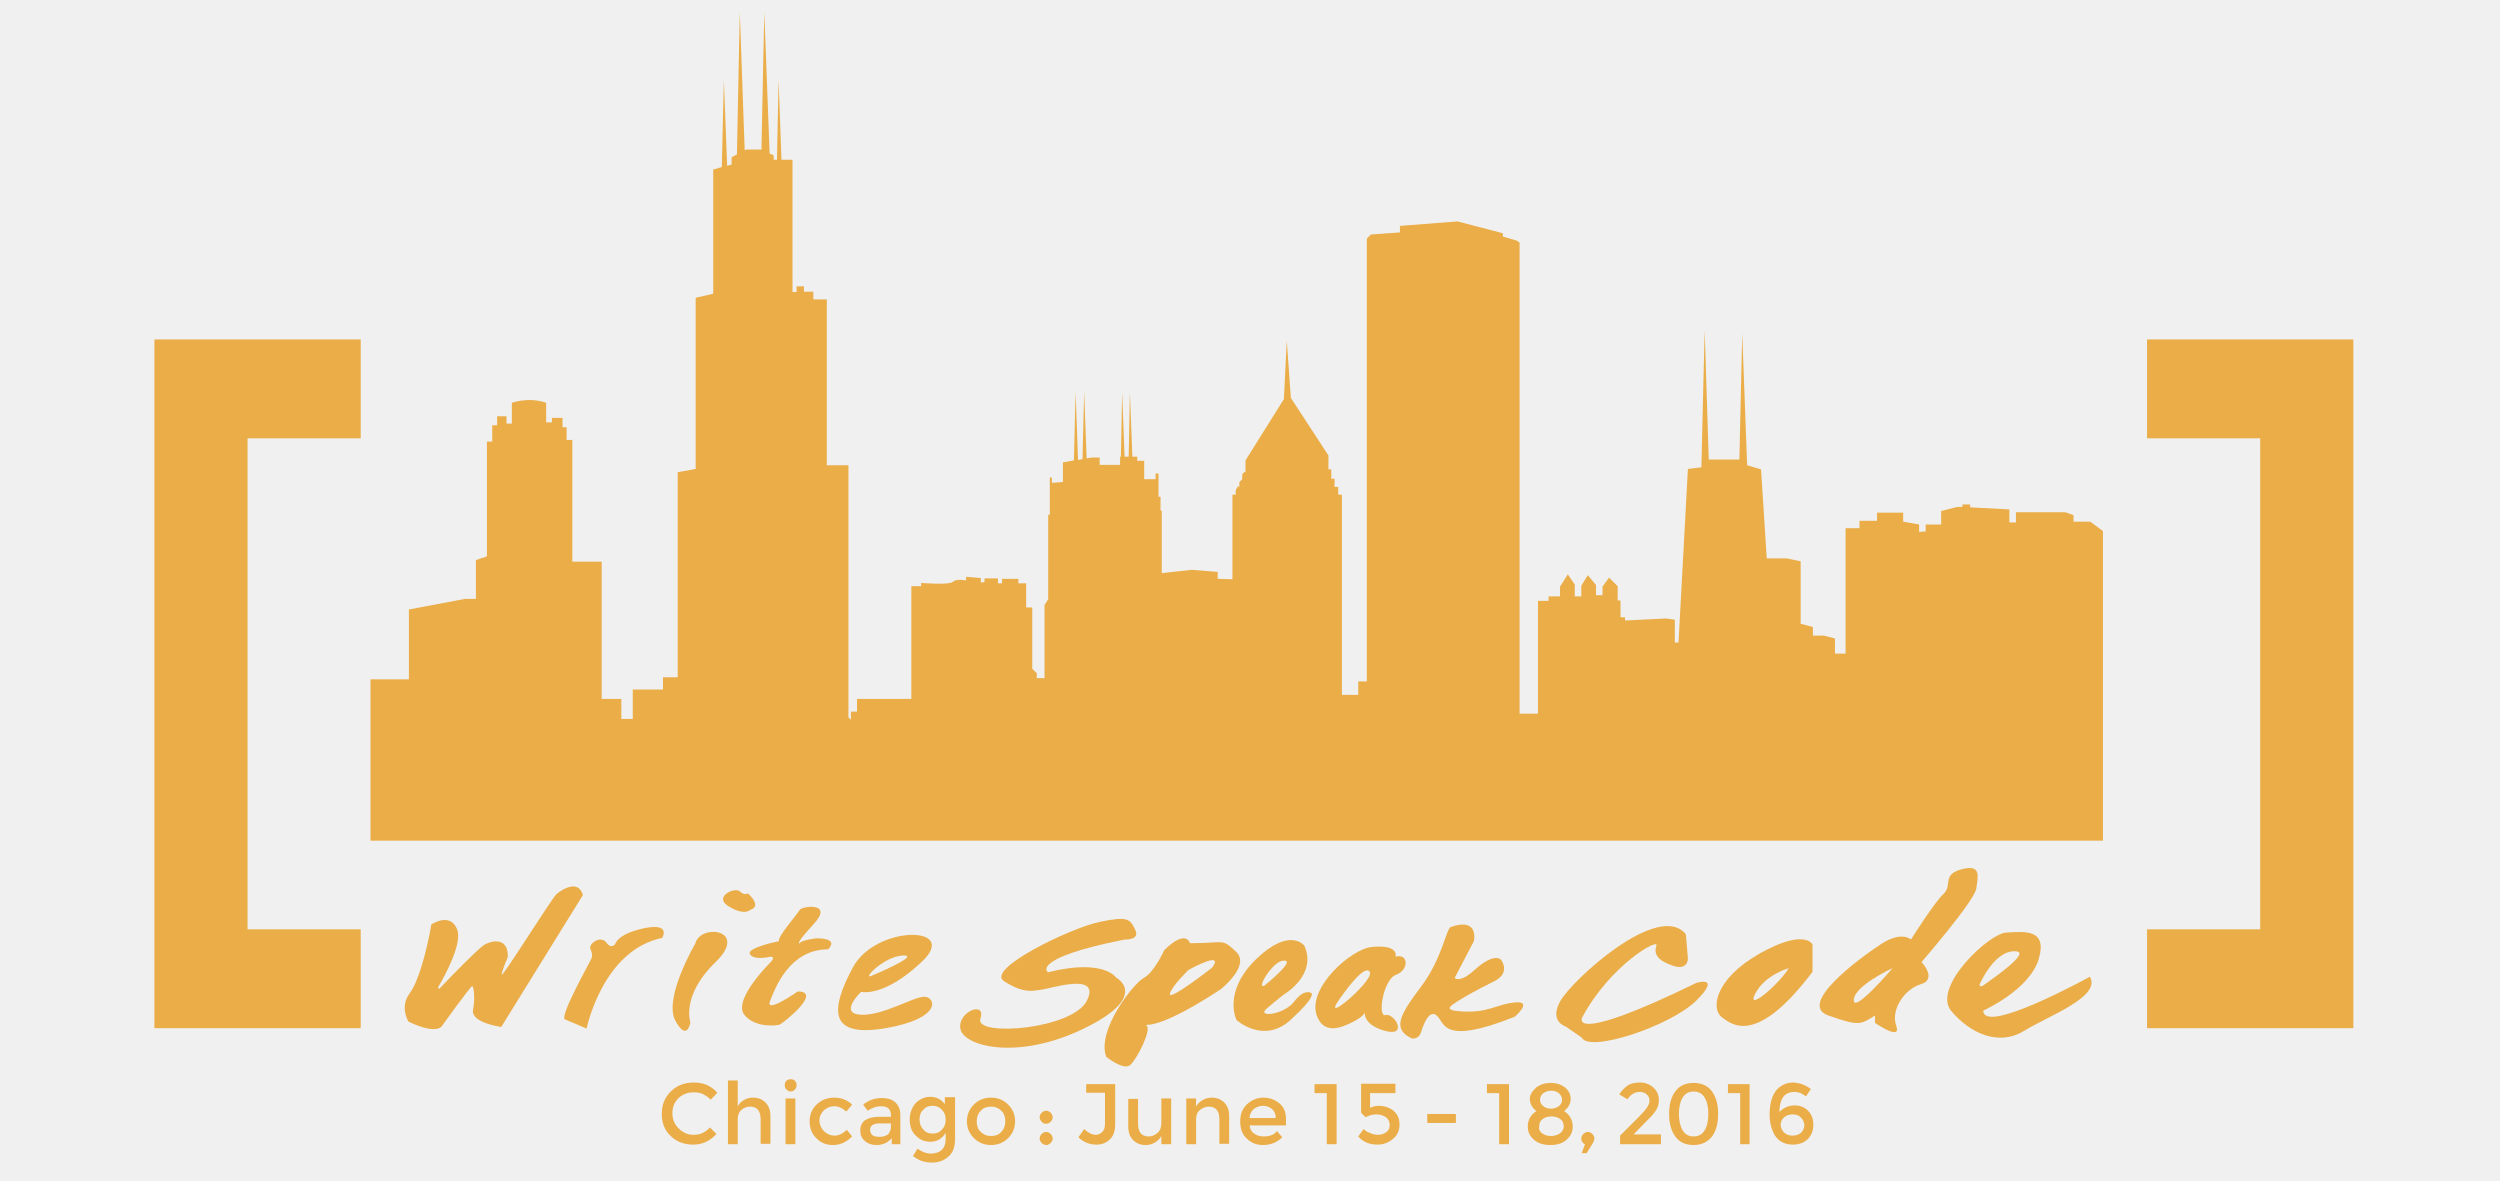
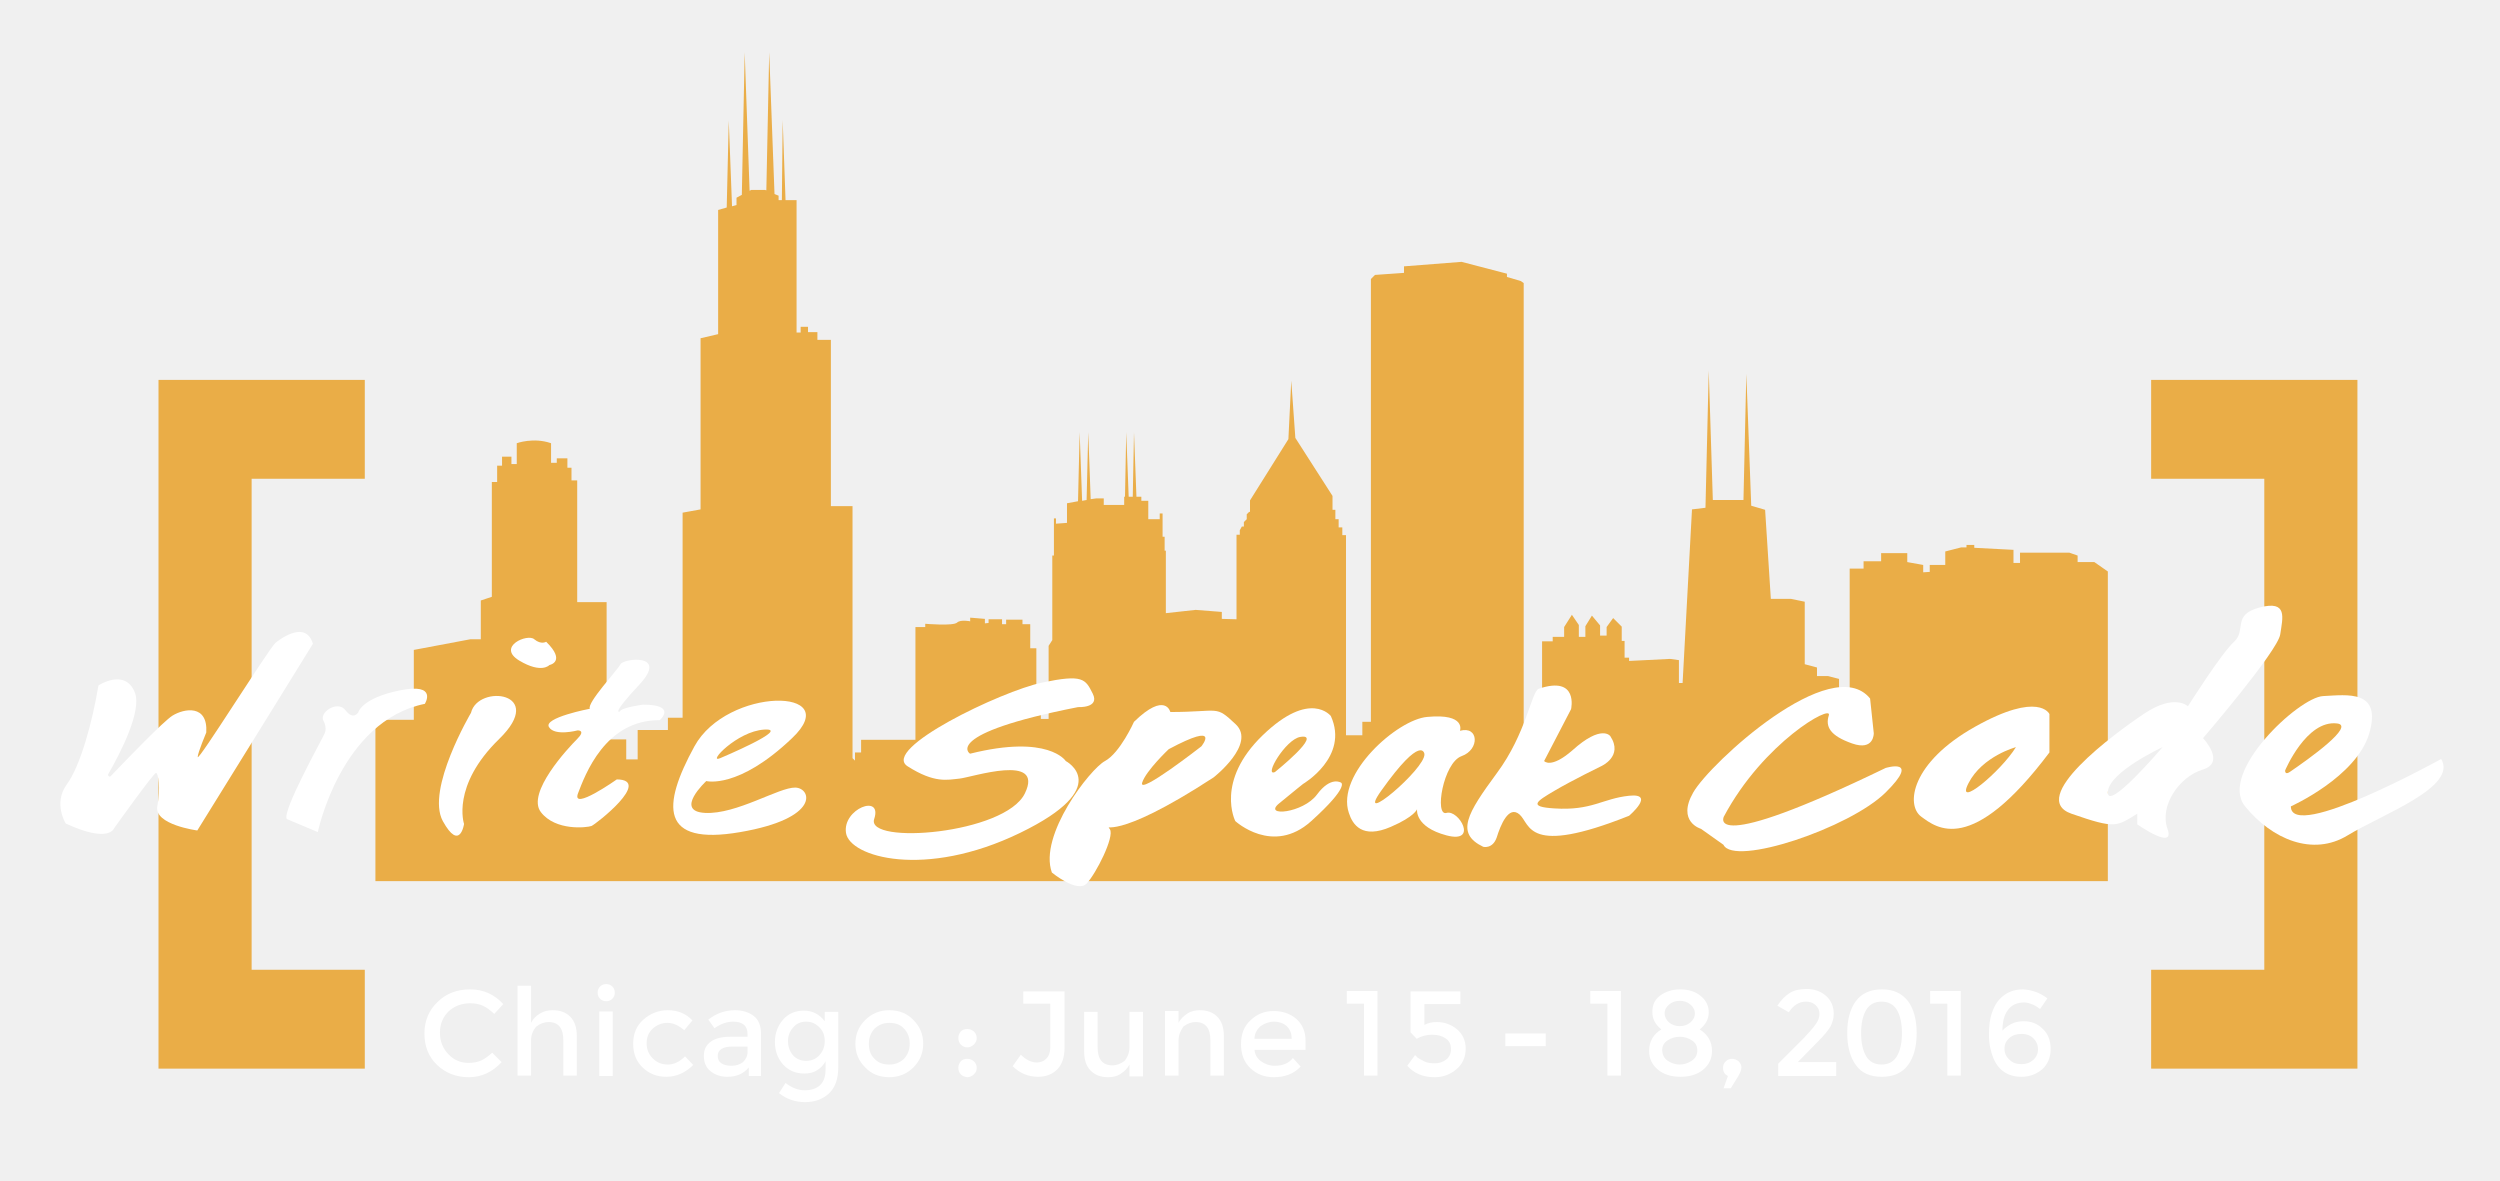
<svg xmlns="http://www.w3.org/2000/svg" version="1.1" id="Layer_1" x="0px" y="0px" viewBox="0 0 612 289" enable-background="new 0 0 612 289" xml:space="preserve">
  <g>
-     <path fill="#EAAD47" d="M511.7,127.7h-4.1v-1.6l-2-0.7h-12.1v2.5h-1.6v-3.2l-9.6-0.5v-0.7h-1.9v0.6h-1.3l-3.9,1v3.3h-3.8v1.7   l-1.6,0.1v-1.8l-3.9-0.7v-2.2h-6.4v2h-4.3v1.8h-3.4V160h-2.6v-3.7l-2.7-0.7h-2.7v-2.1l-3-0.8v-15.3l-3.4-0.7h-4.9l-1.4-21.8l-3.4-1   l-1.2-32.3l-0.7,30.9h-7.5l-1-31.7l-0.8,33.6l-3.3,0.4l-2.3,42.5H410v-5.6l-2.2-0.3l-10,0.5v-0.8h-1.1v-4.1h-0.7v-3.5l-2.1-2.1   l-1.6,2.2v2.1h-1.6v-2.5l-2-2.4l-1.6,2.6v2.6h-1.6v-2.9l-1.7-2.5l-1.9,3v2.4h-2.8v1.1h-2.6v13.5l0,14.1l-4.5,0V59.4l-0.7-0.5   l-3.4-1v-0.8l-11.1-2.9l-14.1,1.1v1.6l-7.1,0.5l-1,1v108.4h-2.1v3.3h-4v-49h-0.9v-1.9h-0.9v-2h-0.8v-2.3h-0.7v-3.4L316,97.4l-1-14   l-0.7,14.3l-9.4,15v2.8h-0.2l-0.6,0.6v1.2l-0.2,0.2l-0.5,0.5v1.1H303l-0.5,0.9v1.1h-0.8v20.7l-3.6-0.1v-1.7l-6.4-0.5l-7.3,0.8   v-15.3h-0.3v-3.4h-0.5v-5.7h-0.7v1.4h-2.8v-4.5h-1.7v-1h-1.2l-0.6-15.8l-0.3,15.8h-1l-0.6-15.8l-0.3,15.8h-0.2v2h-5V112h-1.8   l-1.4,0.2l-0.6-16.4l-0.4,16.6l-1.1,0.2l-0.6-16.8l-0.4,16.9l-2.7,0.5v4.8l-2.7,0.2v-1.3H257v9.1h-0.4v20.7l-0.9,1.4v17.9h-1.9   v-1.2l-1.1-1.1v-15h-1.5v-5.9h-1.9v-1.1h-4v1.1h-1v-1.2H241v0.9l-0.9,0.1v-1.1l-3.6-0.3v0.9c0,0-2.3-0.5-3.2,0.3   c-0.9,0.9-7.8,0.3-7.8,0.3v0.8h-2.4v27.6h-13.3v3.1h-1.5v2l-0.6-0.6v-9.8v-51.9h-5.3V73.3h-3.3v-1.9h-2.3v-1.3h-1.8v1.4h-1V39.1   h-2.7l-0.7-19.6l-0.4,19.6h-0.8V38l-1-0.4l-1.3-34.7l-0.7,33.8l-0.3-0.1h-3.4l-0.4,0.2l-1.2-33.9l-0.7,34.9l-1.3,0.7v1.8l-1.1,0.3   l-0.8-21l-0.5,21.3l-2.1,0.6v30.4l-4.3,1v41.9l-4.4,0.8v50.2h-3.6v3h-7.4v7.2h-2.8v-4.9h-4.8v-33.6h-7.2v-29.8h-1.4v-3.1h-1v-2.3   h-2.6v1.1h-1.4v-4.8c-4.3-1.5-8.4,0-8.4,0v5.1h-1.3v-1.8h-2.3v2.2h-1.2v4h-1.3v28.1l-2.7,0.9v9.5h-2.6l-13.8,2.6v17.1h-9.4v39.5   h226.4h197.7v-37.3v-38.5L511.7,127.7z" />
-   </g>
-   <g>
-     <path fill="#EAAD47" d="M525.6,227.5h27.7V107.3h-27.7V83.1h50.5v168.6h-50.5V227.5z" />
-   </g>
-   <g>
-     <path fill="#EAAD47" d="M88.3,107.3H60.6v120.2h27.7v24.2H37.8V83.1h50.5V107.3z" />
-   </g>
-   <g>
-     <path fill="#EAAD47" d="M421.5,249c-2.7-2-1.8-9.3,9.3-15.6c11.1-6.2,12.9-2.2,12.9-2.2v6.7C430.1,255.9,424.1,251,421.5,249z    M437.9,237c0,0-5.8,1.6-8.2,6.2C427.3,247.9,435.3,241.2,437.9,237z" />
-     <path fill="#EAAD47" d="M413.2,234.6c0,0,0.1,3.1-3.7,1.8c-3.8-1.3-4.7-2.9-4-4.9c0.7-2-11.3,4.7-18.2,17.6c0,0-3.6,6.9,28-8.5   c0,0,6.2-1.9,0,4.3c-6.2,6.2-26.2,12.9-28.1,9.1l-3.9-2.7c0,0-4.2-1.2-1.3-6.3c2.9-5.1,24-24.5,30.7-16.3L413.2,234.6z" />
-     <path fill="#EAAD47" d="M470.3,240.9c-4.1,1.2-7.5,6.3-6.1,10.2c1.4,3.9-5.2-0.7-5.2-0.7v-1.8c-3.6,2.2-3.7,2.7-11.4,0   s7.3-13.8,12.6-17.3c5.3-3.6,7.6-1.3,7.6-1.3s5.8-9.2,8-11.2c2.2-2-0.5-4.7,4.4-6c4.9-1.3,4,1.7,3.6,4.7s-13.4,18-13.4,18   S474.3,239.7,470.3,240.9z M463.3,237c0,0-9.4,4.3-9.5,7.8S463.3,237,463.3,237z" />
-     <path fill="#EAAD47" d="M511.6,239.1c2.9,4.9-10.2,9.6-16.2,13.3s-13.1,0.7-17.8-5c-4.6-5.8,9.3-18.9,13.5-19.1   c4.2-0.2,10.2-1.1,8,6.4c-2.2,7.6-13.6,12.7-13.6,12.7C485.6,253.5,511.6,239.1,511.6,239.1z M484.6,241c0,0,0,0.8,0.8,0.3   c3.3-2.3,11.5-8.1,8.2-8.4C488.3,232.3,484.6,241,484.6,241z" />
-   </g>
-   <g>
-     <path fill="#EAAD47" d="M275.3,230c0,0,3.9,0.2,2.6-2.4c-1.3-2.6-1.7-3.4-8.8-1.9c-7.1,1.5-28,11.6-23.3,14.5c4.7,3,6.8,2.4,9,2.1   c2.1-0.2,14.8-4.5,11.3,2.6c-3.4,7.1-27.6,9-26.1,4.5c1.5-4.5-5.6-1.8-4.9,2.4c0.6,4.2,13.7,8,30.2,0c16.5-8,7.9-12.5,7.9-12.5   s-3-4.7-16.6-1.3C256.6,238.2,251.6,234.7,275.3,230z" />
-     <path fill="#EAAD47" d="M296.7,236.9c0,0-11,8.6-10.3,6.3c0.6-2,4.6-5.8,4.6-5.8C300.4,232.4,296.7,236.9,296.7,236.9z    M291.3,230.9c0,0-0.9-3.6-6.3,1.7c0,0-2.4,5.4-5,6.8c-2.6,1.4-11.6,12.9-9.2,19.3c0,0,4.4,3.6,6,1.9c1.7-1.7,4.9-8.1,4-9.4   c-0.9-1.3,0.3,2.6,18-9c0,0,7.4-5.8,3.8-9.2S300,230.9,291.3,230.9z" />
-     <path fill="#EAAD47" d="M341.8,238.6c-3.2,1.1-4.7,10.5-2.6,9.9s5.6,5.3,0,3.9c-5.6-1.5-5.1-4.5-5.1-4.5s-0.4,1.3-4.5,3   c-5,2.2-6.6-0.5-7.3-2.4c-2.2-6.7,8.4-16.2,13.6-16.7c6.8-0.6,5.7,2.4,5.7,2.4C344.8,233.3,345,237.4,341.8,238.6z M335.4,238.2   c0,0-0.4-3.7-7.5,6.4C323.2,251.2,335.6,240.7,335.4,238.2z" />
-     <path fill="#EAAD47" d="M356.1,239.4l4.7-9c0,0,1.4-5.9-5.6-3.5c-1.2,0.4-2.1,7.7-7.3,14.6s-7.2,10.4-2.3,12.7c0,0,1.7,0.4,2.3-1.6   s2.1-5.7,3.9-3.9c1.9,1.7,1.2,7.3,19,0.2c0,0,4.7-4,0-3.5c-4.7,0.5-6.4,2.6-13,2.2c-4.6-0.3-3.1-1.2,0-3.1c3.1-1.9,8-4.3,8-4.3   s4-1.7,1.7-5.2c0,0-1.5-2.1-6.6,2.5C357.3,240.8,356.1,239.4,356.1,239.4z" />
-     <path fill="#EAAD47" d="M310.2,246.8c-2.9,2.4,4.1,1.7,6.6-1.6c2.5-3.3,4.2-2.1,4.2-2.1s1.5,0.6-5.1,6.6c-6.6,6-13.2,0-13.2,0   s-3.5-6.8,4.8-14.9c8.3-8,11.8-3.3,11.8-3.3c3.2,7.1-4.8,11.8-4.8,11.8S313,244.4,310.2,246.8z M309.5,241.3c0,0,8.5-6.8,4.4-6.1   C311.3,235.7,307.5,242.2,309.5,241.3" />
-   </g>
-   <g>
-     <path fill="#EAAD47" d="M105.6,226.3c0,0,4.6-3.1,6.3,1.2c1.3,3.2-2.5,10.5-4.6,14.1c-0.2,0.3,0.2,0.6,0.4,0.3   c3-3.2,9.2-9.5,10.7-10.5c2-1.3,6.1-2,5.9,2.9c0,0-1.5,3.5-1.5,4.3c0,1,11.9-18.1,13.4-19.7c0,0,5.1-4.4,6.5,0.2   c0,0-13.4,21.6-20,32.3c0,0-7.5-1-6.9-4.2c0.6-3.2,0.1-5.8-0.2-5.8c-0.4,0-7.3,9.6-7.3,9.6s-0.9,2.6-8.3-0.9c0,0-2.2-3.5,0.2-6.8   C102.5,240.3,104.5,232.6,105.6,226.3z" />
-     <path fill="#EAAD47" d="M138.2,249.5l5.4,2.3c0,0,3.9-19.2,18.5-22.2c0,0,2.3-3.7-4.3-2.4c-6.7,1.4-7.2,3.9-7.2,3.9   s-0.9,1.4-2.2-0.4c-1.3-1.8-4.6,0.3-3.8,1.8c0,0,0.6,1.1,0.2,2.1S137.3,248.1,138.2,249.5z" />
-     <path fill="#EAAD47" d="M190.7,230.4c0,0-8.1,1.6-7.1,3.2s5,0.6,5,0.6s1.5-0.1-0.1,1.5s-8.9,9.4-6.3,12.7s8,2.7,8.7,2.4   s10.6-8,4.4-8.1c0,0-8,5.6-6.8,2.4c1.2-3.1,4.7-12.7,14.2-12.7c0,0,3.1-2.7-2.9-2.7c0,0-3.9,0.5-4,1.2c0,0-1.6,0.7,3.4-4.7   c5-5.4-2.8-4.4-3.4-3.5C195.3,223.7,190.2,229.4,190.7,230.4z" />
-     <path fill="#EAAD47" d="M210.7,248.4c5.5,0.3,12.8-4.4,15.6-4.4c2.8,0.1,4.4,5.3-9.5,7.7c-14,2.4-13.6-4.5-8-14.9   c5.6-10.4,26.3-10.3,16.9-1.4c-9.4,8.9-14.9,7.4-14.9,7.4S205.2,248.1,210.7,248.4z M213.3,238.9c0,0,12.5-5.2,7.7-5   C216.2,234.2,211,239.9,213.3,238.9z" />
-     <path fill="#EAAD47" d="M169,250.3c0,0-2.3-6.6,6.1-14.7c8.4-8.1-3.7-9.6-4.9-4.6c0,0-7.8,13.3-4.9,18.8   C168.2,255.2,169,250.3,169,250.3z" />
-     <path fill="#EAAD47" d="M183.7,222.7c0,0,3-0.6-0.6-4c0,0-0.9,0.6-2-0.5c-1.2-1.1-6.6,1.3-2.7,3.7   C182.4,224.3,183.7,222.7,183.7,222.7z" />
-   </g>
-   <g>
-     <path fill="#EAAD47" d="M169.7,277.8c0.9,0,1.6-0.1,2.2-0.4c0.6-0.3,1.3-0.7,1.9-1.4l1.6,1.6c-1.6,1.7-3.4,2.6-5.7,2.6   c-2.2,0-4.1-0.7-5.5-2.1c-1.5-1.4-2.2-3.2-2.2-5.4s0.7-4,2.2-5.5c1.5-1.5,3.4-2.2,5.7-2.2c2.3,0,4.2,0.8,5.7,2.5l-1.6,1.7   c-0.7-0.7-1.4-1.1-2-1.4c-0.6-0.3-1.4-0.4-2.2-0.4c-1.5,0-2.7,0.5-3.7,1.4c-1,1-1.5,2.2-1.5,3.7s0.5,2.7,1.5,3.7   C167.2,277.3,168.4,277.8,169.7,277.8z" />
-     <path fill="#EAAD47" d="M180.6,274v6.1h-2.4v-15.6h2.4v6.4c0.3-0.7,0.8-1.2,1.5-1.6c0.7-0.4,1.4-0.6,2.2-0.6c1.3,0,2.3,0.4,3.1,1.2   c0.8,0.8,1.2,1.9,1.2,3.3v6.8h-2.4V274c0-2.1-0.9-3.1-2.6-3.1c-0.8,0-1.5,0.3-2.1,0.8C180.9,272.2,180.6,273,180.6,274z" />
-     <path fill="#EAAD47" d="M192.5,266.7c-0.3-0.3-0.4-0.7-0.4-1.1c0-0.4,0.1-0.7,0.4-1c0.3-0.3,0.6-0.4,1.1-0.4c0.4,0,0.8,0.1,1,0.4   c0.3,0.3,0.4,0.6,0.4,1c0,0.4-0.1,0.8-0.4,1.1c-0.3,0.3-0.6,0.5-1,0.5S192.8,267,192.5,266.7z M194.7,280.1h-2.4v-11.2h2.4V280.1z" />
-     <path fill="#EAAD47" d="M208.6,278.2c-1.4,1.4-2.9,2.1-4.7,2.1c-1.6,0-2.9-0.5-4-1.6c-1.1-1.1-1.7-2.4-1.7-4.2   c0-1.7,0.6-3.1,1.8-4.2c1.2-1.1,2.6-1.6,4.3-1.6c1.7,0,3.1,0.6,4.3,1.7l-1.4,1.7c-1-0.8-1.9-1.3-2.9-1.3c-1,0-1.8,0.3-2.6,1   c-0.7,0.7-1.1,1.5-1.1,2.5c0,1,0.4,1.9,1.1,2.6c0.7,0.7,1.6,1.1,2.6,1.1c1.1,0,2-0.5,3-1.4L208.6,278.2z" />
-     <path fill="#EAAD47" d="M220.4,280.1h-2.1v-1.5c-0.9,1.1-2.2,1.7-3.7,1.7c-1.2,0-2.1-0.3-2.9-1c-0.8-0.7-1.1-1.5-1.1-2.6   c0-1.1,0.4-1.9,1.2-2.5c0.8-0.5,1.9-0.8,3.3-0.8h3v-0.4c0-1.5-0.8-2.2-2.5-2.2c-1,0-2.1,0.4-3.2,1.1l-1.1-1.5   c1.4-1.1,2.9-1.6,4.6-1.6c1.3,0,2.4,0.3,3.2,1c0.8,0.7,1.3,1.7,1.3,3.1V280.1z M218.1,275.9V275h-2.6c-1.7,0-2.5,0.5-2.5,1.6   c0,0.5,0.2,1,0.6,1.3c0.4,0.3,1,0.4,1.8,0.4c0.7,0,1.4-0.2,2-0.6C217.8,277.2,218.1,276.6,218.1,275.9z" />
-     <path fill="#EAAD47" d="M233.8,268.9v9.8c0,2-0.5,3.5-1.6,4.4c-1.1,1-2.4,1.5-4.1,1.5c-1.7,0-3.2-0.5-4.6-1.6l1.1-1.8   c1.1,0.8,2.2,1.2,3.3,1.2c1.1,0,2-0.3,2.6-0.9c0.7-0.6,1-1.5,1-2.8v-1.4c-0.4,0.7-0.9,1.2-1.5,1.6c-0.7,0.4-1.4,0.6-2.2,0.6   c-1.5,0-2.7-0.5-3.7-1.6c-1-1-1.4-2.3-1.4-3.9c0-1.5,0.5-2.8,1.4-3.9c1-1,2.2-1.6,3.6-1.6c1.5,0,2.7,0.6,3.6,1.8v-1.7H233.8z    M225.1,274.1c0,0.9,0.3,1.7,0.9,2.4c0.6,0.7,1.3,1,2.3,1c1,0,1.7-0.3,2.3-1c0.6-0.6,0.9-1.4,0.9-2.4c0-1-0.3-1.8-0.9-2.4   c-0.6-0.7-1.4-1-2.3-1c-1,0-1.7,0.3-2.3,1C225.3,272.3,225.1,273.2,225.1,274.1z" />
-     <path fill="#EAAD47" d="M246.8,278.6c-1.1,1.1-2.5,1.7-4.2,1.7c-1.7,0-3.1-0.6-4.2-1.7c-1.1-1.1-1.7-2.5-1.7-4.1   c0-1.6,0.6-3,1.7-4.1c1.1-1.1,2.5-1.7,4.2-1.7c1.7,0,3.1,0.6,4.2,1.7c1.1,1.1,1.7,2.5,1.7,4.1C248.5,276.1,247.9,277.5,246.8,278.6   z M240.1,277.1c0.7,0.7,1.5,1,2.5,1c1,0,1.9-0.3,2.5-1c0.7-0.7,1-1.6,1-2.6c0-1.1-0.3-2-1-2.6c-0.7-0.7-1.5-1-2.5-1   c-1,0-1.9,0.3-2.5,1c-0.7,0.7-1,1.6-1,2.6C239.1,275.6,239.4,276.5,240.1,277.1z" />
-     <path fill="#EAAD47" d="M255,274.6c-0.3-0.3-0.5-0.7-0.5-1.1c0-0.4,0.2-0.8,0.5-1.1c0.3-0.3,0.7-0.5,1.1-0.5c0.4,0,0.8,0.2,1.1,0.5   c0.3,0.3,0.5,0.7,0.5,1.1c0,0.4-0.2,0.8-0.5,1.1c-0.3,0.3-0.7,0.5-1.1,0.5C255.7,275.1,255.3,275,255,274.6z M255,279.8   c-0.3-0.3-0.5-0.7-0.5-1.1s0.2-0.8,0.5-1.1c0.3-0.3,0.7-0.5,1.1-0.5c0.4,0,0.8,0.2,1.1,0.5c0.3,0.3,0.5,0.7,0.5,1.1   s-0.2,0.8-0.5,1.1c-0.3,0.3-0.7,0.5-1.1,0.5C255.7,280.3,255.3,280.1,255,279.8z" />
-     <path fill="#EAAD47" d="M265.9,267.6v-2.2h7.1v9.7c0,1.7-0.4,3-1.3,3.8c-0.9,0.9-2,1.3-3.3,1.3c-1.7,0-3.2-0.6-4.4-1.8l1.4-2   c1,0.9,1.9,1.4,2.8,1.4c0.6,0,1.2-0.2,1.6-0.7c0.5-0.4,0.7-1.1,0.7-2v-7.6H265.9z" />
-     <path fill="#EAAD47" d="M284.3,275v-6.1h2.4v11.2h-2.4v-2c-0.4,0.7-0.9,1.2-1.6,1.6c-0.7,0.4-1.4,0.6-2.2,0.6   c-1.3,0-2.3-0.4-3.1-1.2c-0.8-0.8-1.2-1.9-1.2-3.3v-6.8h2.4v6.1c0,2.1,0.9,3.1,2.6,3.1c0.8,0,1.5-0.3,2.1-0.8   C284,276.8,284.3,276,284.3,275z" />
-     <path fill="#EAAD47" d="M292.8,274v6.1h-2.4v-11.2h2.4v2c0.4-0.7,0.9-1.2,1.6-1.6c0.7-0.4,1.4-0.6,2.2-0.6c1.3,0,2.3,0.4,3.1,1.2   c0.8,0.8,1.2,1.9,1.2,3.3v6.8h-2.4V274c0-2.1-0.9-3.1-2.6-3.1c-0.8,0-1.5,0.3-2.1,0.8C293.1,272.2,292.8,273,292.8,274z" />
-     <path fill="#EAAD47" d="M314.7,275.5h-8.8c0.1,0.8,0.4,1.5,1.1,2c0.7,0.5,1.5,0.7,2.4,0.7c1.4,0,2.5-0.4,3.2-1.3l1.3,1.5   c-1.2,1.2-2.8,1.9-4.7,1.9c-1.6,0-2.9-0.5-4-1.6c-1.1-1-1.6-2.4-1.6-4.2c0-1.8,0.6-3.2,1.7-4.2c1.1-1,2.4-1.6,4-1.6   c1.5,0,2.8,0.5,3.9,1.4s1.6,2.2,1.6,3.8V275.5z M305.9,273.7h6.4c0-0.9-0.3-1.7-0.9-2.2c-0.6-0.5-1.3-0.8-2.2-0.8   c-0.9,0-1.6,0.3-2.3,0.8C306.3,272.1,305.9,272.8,305.9,273.7z" />
-     <path fill="#EAAD47" d="M321.9,265.4h5.3v14.7h-2.4v-12.5h-3V265.4z" />
-     <path fill="#EAAD47" d="M341.6,265.4v2.2h-6.2v3.6c0.6-0.3,1.3-0.5,2.1-0.5c1.4,0,2.6,0.4,3.6,1.2c1,0.8,1.5,1.9,1.5,3.4   c0,1.4-0.5,2.6-1.6,3.5s-2.3,1.4-3.8,1.4c-2,0-3.6-0.7-4.7-2l1.3-1.8c0.1,0.1,0.3,0.2,0.5,0.4c0.2,0.2,0.6,0.4,1.2,0.6   c0.6,0.3,1.2,0.4,1.9,0.4c0.7,0,1.3-0.2,1.9-0.6c0.6-0.4,0.9-1,0.9-1.8c0-0.8-0.3-1.4-0.9-1.9c-0.6-0.4-1.4-0.7-2.3-0.7   c-0.9,0-1.8,0.2-2.7,0.7l-1.1-1.1v-7.1H341.6z" />
-     <path fill="#EAAD47" d="M349.4,274.9v-2.2h7v2.2H349.4z" />
-     <path fill="#EAAD47" d="M364.1,265.4h5.3v14.7h-2.4v-12.5h-3V265.4z" />
-     <path fill="#EAAD47" d="M376.1,266.2c0.9-0.7,2.1-1.1,3.5-1.1c1.4,0,2.6,0.4,3.5,1.1c0.9,0.7,1.4,1.7,1.4,2.8s-0.5,2.1-1.6,3   c1.4,0.9,2.1,2.2,2.1,3.8c0,1.3-0.5,2.3-1.5,3.2c-1,0.9-2.3,1.3-4,1.3c-1.6,0-3-0.4-4-1.3c-1-0.9-1.5-1.9-1.5-3.2   c0-1.6,0.7-2.9,2.1-3.8c-1.1-0.9-1.6-1.9-1.6-3S375.2,267,376.1,266.2z M377.6,277.5c0.6,0.4,1.3,0.6,2.1,0.6   c0.7,0,1.4-0.2,2.1-0.6c0.6-0.4,1-1,1-1.8c0-0.8-0.3-1.4-0.9-1.8s-1.3-0.6-2.1-0.6c-0.8,0-1.5,0.2-2.1,0.6s-0.9,1-0.9,1.8   C376.6,276.5,377,277.1,377.6,277.5z M377.8,270.8c0.5,0.4,1.1,0.6,1.9,0.6c0.7,0,1.3-0.2,1.9-0.6c0.5-0.4,0.8-1,0.8-1.6   c0-0.6-0.3-1.1-0.8-1.6c-0.5-0.4-1.1-0.6-1.9-0.6c-0.7,0-1.3,0.2-1.9,0.6c-0.5,0.4-0.8,0.9-0.8,1.6   C377,269.9,377.3,270.4,377.8,270.8z" />
-     <path fill="#EAAD47" d="M387.2,282.3l0.8-2.2c-0.6-0.3-0.9-0.7-0.9-1.4c0-0.4,0.2-0.8,0.5-1.1c0.3-0.3,0.7-0.5,1.1-0.5   s0.8,0.2,1.1,0.5c0.3,0.3,0.5,0.7,0.5,1.1s-0.2,0.9-0.6,1.5l-1.3,2.1H387.2z" />
-     <path fill="#EAAD47" d="M403.2,271.1c0.4-0.6,0.6-1.2,0.6-1.7s-0.2-1.1-0.7-1.5c-0.4-0.4-1-0.6-1.7-0.6c-1.2,0-2.2,0.6-3,1.8   l-2-1.2c0.6-1,1.4-1.7,2.1-2.2c0.8-0.5,1.8-0.7,3-0.7s2.3,0.4,3.2,1.2c0.9,0.8,1.4,1.8,1.4,3.2c0,0.8-0.2,1.5-0.6,2.2   c-0.4,0.7-1.1,1.6-2.2,2.6l-3.4,3.5h6.7v2.4h-10V278l4.5-4.5C402.1,272.5,402.8,271.7,403.2,271.1z" />
-     <path fill="#EAAD47" d="M410.1,278.2c-1-1.4-1.5-3.2-1.5-5.5c0-2.3,0.5-4.2,1.5-5.5c1-1.4,2.5-2.1,4.5-2.1s3.5,0.7,4.5,2.1   s1.5,3.2,1.5,5.5c0,2.3-0.5,4.2-1.5,5.5s-2.5,2.1-4.5,2.1S411.1,279.6,410.1,278.2z M411.9,268.7c-0.6,1-0.9,2.3-0.9,4   c0,1.6,0.3,3,0.9,4c0.6,1,1.5,1.5,2.7,1.5s2.1-0.5,2.7-1.5c0.6-1,0.9-2.3,0.9-4s-0.3-3-0.9-4c-0.6-1-1.5-1.5-2.7-1.5   S412.5,267.7,411.9,268.7z" />
-     <path fill="#EAAD47" d="M423,265.4h5.3v14.7H426v-12.5h-3V265.4z" />
-     <path fill="#EAAD47" d="M443.3,266.6l-1.2,1.8c-0.3-0.3-0.8-0.5-1.3-0.8c-0.5-0.2-1-0.3-1.4-0.3c-1.3,0-2.3,0.4-2.9,1.3   c-0.6,0.9-0.9,2.1-0.9,3.6c0.4-0.4,0.9-0.8,1.5-1.1c0.7-0.3,1.4-0.5,2.2-0.5c1.3,0,2.4,0.4,3.3,1.3c0.9,0.9,1.3,2,1.3,3.5   c0,1.4-0.5,2.6-1.4,3.5c-1,0.9-2.2,1.3-3.6,1.3c-2.4,0-4-1.1-4.9-3.2c-0.5-1.2-0.8-2.6-0.8-4.1s0.2-2.8,0.5-3.8   c0.3-1,0.8-1.8,1.3-2.4c1.1-1.1,2.4-1.7,4-1.7C440.6,265.1,442,265.6,443.3,266.6z M438.9,272.8c-0.8,0-1.6,0.2-2.1,0.7   c-0.6,0.5-0.9,1.1-0.9,1.8s0.3,1.4,0.8,1.9c0.5,0.5,1.2,0.8,2.1,0.8c0.8,0,1.5-0.2,2.1-0.7c0.5-0.5,0.8-1.1,0.8-1.8   s-0.3-1.4-0.8-1.9C440.4,273.1,439.8,272.8,438.9,272.8z" />
+     <g>
+       <path fill="#EAAD47" d="M512.7,137.6h-4.1V136l-2-0.7h-12.1v2.5h-1.6v-3.2l-9.6-0.5v-0.7h-1.9v0.6h-1.3l-3.9,1v3.3h-3.8v1.7    l-1.6,0.1v-1.8l-3.9-0.7v-2.2h-6.4v2h-4.3v1.8h-3.4v30.7h-2.6v-3.7l-2.7-0.7h-2.7v-2.1l-3-0.8v-15.3l-3.4-0.7h-4.9l-1.4-21.8    l-3.4-1l-1.2-32.3l-0.7,30.9h-7.5l-1-31.7l-0.8,33.6l-3.3,0.4l-2.3,42.5H411v-5.6l-2.2-0.3l-10,0.5v-0.8h-1.1v-4.1h-0.7v-3.5    l-2.1-2.1l-1.6,2.2v2.1h-1.6v-2.5l-2-2.4l-1.6,2.6v2.6h-1.6v-2.9l-1.7-2.5l-1.9,3v2.4h-2.8v1.1h-2.6v13.5l0,14.1l-4.5,0V69.3    l-0.7-0.5l-3.4-1V67l-11.1-2.9l-14.1,1.1v1.6l-7.1,0.5l-1,1v108.4h-2.1v3.3h-4v-49h-0.9v-1.9h-0.9v-2h-0.8v-2.3h-0.7v-3.4    l-9.1-14.2l-1-14l-0.7,14.3l-9.4,15v2.8h-0.2l-0.6,0.6v1.2l-0.2,0.2l-0.5,0.5v1.1H304l-0.5,0.9v1.1h-0.8v20.7l-3.6-0.1v-1.7    l-6.4-0.5l-7.3,0.8v-15.3h-0.3v-3.4h-0.5v-5.7h-0.7v1.4h-2.8v-4.5h-1.7v-1h-1.2l-0.6-15.8l-0.3,15.8h-1l-0.6-15.8l-0.3,15.8h-0.2    v2h-5v-1.6h-1.8l-1.4,0.2l-0.6-16.4l-0.4,16.6l-1.1,0.2l-0.6-16.8l-0.4,16.9l-2.7,0.5v4.8l-2.7,0.2v-1.3H258v9.1h-0.4v20.7    l-0.9,1.4v17.9h-1.9v-1.2l-1.1-1.1v-15h-1.5v-5.9h-1.9v-1.1h-4v1.1h-1v-1.2H242v0.9l-0.9,0.1v-1.1l-3.6-0.3v0.9    c0,0-2.3-0.5-3.2,0.3c-0.9,0.9-7.8,0.3-7.8,0.3v0.8h-2.4v27.6h-13.3v3.1h-1.5v2l-0.6-0.6v-9.8v-51.9h-5.3V83.2h-3.3v-1.9h-2.3    v-1.3h-1.8v1.4h-1V49h-2.7l-0.7-19.6L191.4,49h-0.8v-1.1l-1-0.4l-1.3-34.7l-0.7,33.8l-0.3-0.1h-3.4l-0.4,0.2l-1.2-33.9l-0.7,34.9    l-1.3,0.7v1.8l-1.1,0.3l-0.8-21l-0.5,21.3l-2.1,0.6v30.4l-4.3,1v41.9l-4.4,0.8v50.2h-3.6v3h-7.4v7.2h-2.8v-4.9h-4.8v-33.6h-7.2    v-29.8h-1.4v-3.1h-1v-2.3h-2.6v1.1h-1.4v-4.8c-4.3-1.5-8.4,0-8.4,0v5.1h-1.3v-1.8h-2.3v2.2h-1.2v4h-1.3v28.1l-2.7,0.9v9.5h-2.6    l-13.8,2.6v17.1h-9.4v39.5h226.4h197.7v-37.3v-38.5L512.7,137.6z" />
+     </g>
+     <g>
+       <path fill="#EAAD47" d="M526.6,237.4h27.7V117.2h-27.7V93h50.5v168.6h-50.5V237.4z" />
+     </g>
+     <g>
+       <path fill="#EAAD47" d="M89.3,117.2H61.6v120.2h27.7v24.2H38.8V93h50.5V117.2z" />
+     </g>
+     <g>
+       <g>
+         <path fill="#FFFFFF" d="M470.3,199.9c-3.8-2.8-2.5-13.2,13.2-22c15.7-8.8,18.2-3.1,18.2-3.1v9.4     C482.6,209.6,474.1,202.7,470.3,199.9z M493.5,182.9c0,0-8.2,2.2-11.6,8.8C478.5,198.3,489.8,188.9,493.5,182.9z" />
+         <path fill="#FFFFFF" d="M458.7,179.5c0,0,0.1,4.4-5.3,2.5c-5.4-1.9-6.6-4.1-5.7-6.9s-16,6.6-25.7,24.8c0,0-5,9.7,39.6-11.9     c0,0,8.8-2.7,0,6s-37.1,18.2-39.7,12.8l-5.5-3.9c0,0-6-1.7-1.9-8.9s33.9-34.6,43.3-23L458.7,179.5z" />
+         <path fill="#FFFFFF" d="M539.2,188.4c-5.8,1.8-10.6,8.9-8.6,14.5c2,5.5-7.4-1.1-7.4-1.1v-2.6c-5.1,3.1-5.2,3.8-16.1,0     c-10.9-3.8,10.3-19.5,17.8-24.5s10.7-1.8,10.7-1.8s8.2-13,11.3-15.8s-0.6-6.6,6.3-8.4c6.9-1.8,5.6,2.5,5,6.6     c-0.6,4.1-18.9,25.4-18.9,25.4S545,186.7,539.2,188.4z M529.4,182.9c0,0-13.2,6.1-13.4,11C515.8,198.9,529.4,182.9,529.4,182.9z" />
+         <path fill="#FFFFFF" d="M597.6,185.8c4.1,6.9-14.4,13.5-22.9,18.7s-18.5,1-25.1-7.1c-6.6-8.2,13.1-26.7,19.1-27     c6-0.3,14.4-1.6,11.3,9.1s-19.2,17.9-19.2,17.9C560.8,206.2,597.6,185.8,597.6,185.8z M559.4,188.6c0,0-0.1,1.2,1.1,0.4     c4.7-3.2,16.2-11.4,11.6-11.9C564.6,176.2,559.4,188.6,559.4,188.6z" />
+       </g>
+     </g>
+     <g>
+       <g>
+         <path fill="#FFFFFF" d="M263.9,173.1c0,0,5.4,0.3,3.6-3.3c-1.8-3.6-2.4-4.8-12.4-2.7c-10,2.1-39.6,16.3-32.9,20.5     c6.6,4.2,9.7,3.3,12.7,3c3-0.3,20.8-6.3,16,3.6c-4.8,10-39,12.7-36.9,6.3c2.1-6.3-7.8-2.5-6.9,3.4s19.3,11.3,42.6,0     s11.2-17.6,11.2-17.6s-4.2-6.6-23.4-1.8C237.4,184.6,230.3,179.7,263.9,173.1z" />
+         <path fill="#FFFFFF" d="M294.1,182.7c0,0-15.5,12.1-14.5,8.9c0.9-2.9,6.5-8.2,6.5-8.2C299.2,176.4,294.1,182.7,294.1,182.7z      M286.5,174.3c0,0-1.2-5.1-8.9,2.4c0,0-3.4,7.6-7.1,9.6c-3.6,1.9-16.3,18.2-13,27.3c0,0,6.2,5.1,8.5,2.7     c2.3-2.4,6.9-11.5,5.7-13.3c-1.2-1.8,0.4,3.6,25.4-12.7c0,0,10.5-8.2,5.4-13C297.4,172.5,298.8,174.3,286.5,174.3z" />
+         <path fill="#FFFFFF" d="M357.8,185.1c-4.5,1.6-6.7,14.8-3.7,13.9c3-0.9,7.9,7.6,0,5.5c-7.9-2.1-7.2-6.4-7.2-6.4s-0.6,1.8-6.4,4.3     c-7.1,3.1-9.4-0.6-10.3-3.4c-3.2-9.5,11.9-22.9,19.2-23.5c9.6-0.9,8,3.4,8,3.4C362,177.6,362.3,183.5,357.8,185.1z M348.7,184.6     c0,0-0.5-5.2-10.6,9C331.5,202.9,349,188.2,348.7,184.6z" />
+         <path fill="#FFFFFF" d="M378,186.3l6.6-12.7c0,0,1.9-8.3-7.9-5c-1.8,0.6-3,10.9-10.3,20.7c-7.2,9.8-10.2,14.7-3.3,18     c0,0,2.3,0.6,3.3-2.3c0.9-2.9,2.9-8,5.6-5.6s1.7,10.3,26.8,0.3c0,0,6.6-5.6,0-4.9s-9.1,3.7-18.3,3.1c-6.5-0.4-4.4-1.7,0-4.3     c4.4-2.6,11.4-6,11.4-6s5.6-2.4,2.3-7.4c0,0-2.1-3-9.3,3.5C379.6,188.3,378,186.3,378,186.3z" />
+         <path fill="#FFFFFF" d="M313.1,196.7c-4,3.3,5.9,2.4,9.3-2.2s5.9-2.9,5.9-2.9s2.1,0.9-7.3,9.4s-18.6,0-18.6,0s-5-9.7,6.7-21     s16.7-4.7,16.7-4.7c4.5,10-6.8,16.6-6.8,16.6S317.1,193.4,313.1,196.7z M312.1,189c0,0,12-9.6,6.2-8.6     C314.7,181,309.3,190.2,312.1,189" />
+       </g>
+     </g>
+     <g>
+       <g>
+         <path fill="#FFFFFF" d="M24.1,167.8c0,0,6.5-4.3,8.9,1.7c1.8,4.5-3.5,14.8-6.5,20c-0.2,0.4,0.3,0.8,0.6,0.5     c4.3-4.5,12.9-13.4,15.1-14.8c2.9-1.8,8.7-2.8,8.3,4.1c0,0-2.1,5-2.1,6c0,1.4,16.8-25.6,19-27.9c0,0,7.3-6.2,9.2,0.2     c0,0-18.9,30.6-28.3,45.7c0,0-10.6-1.4-9.8-5.9c0.9-4.5,0.2-8.2-0.3-8.2c-0.6,0-10.3,13.6-10.3,13.6s-1.2,3.7-11.8-1.2     c0,0-3.1-4.9,0.2-9.5C19.7,187.5,22.6,176.8,24.1,167.8z" />
+         <path fill="#FFFFFF" d="M70.2,200.5l7.6,3.2c0,0,5.6-27.2,26.2-31.4c0,0,3.3-5.2-6.1-3.3c-9.4,1.9-10.2,5.4-10.2,5.4     s-1.2,2-3.1-0.5c-1.9-2.6-6.6,0.5-5.4,2.6c0,0,0.9,1.5,0.3,3C78.9,180.9,69,198.6,70.2,200.5z" />
+         <path fill="#FFFFFF" d="M144.4,173.5c0,0-11.5,2.2-10,4.5c1.4,2.3,7,0.8,7,0.8s2.1-0.1-0.1,2.1c-2.2,2.2-12.5,13.2-8.9,17.9     c3.6,4.7,11.3,3.8,12.4,3.4c1-0.4,15-11.3,6.2-11.4c0,0-11.2,7.9-9.5,3.4c1.7-4.4,6.6-18,20-17.9c0,0,4.4-3.8-4.1-3.8     c0,0-5.4,0.7-5.7,1.7c0,0-2.3,1,4.9-6.7c7.1-7.7-4-6.3-4.7-4.9S143.6,172.1,144.4,173.5z" />
+         <path fill="#FFFFFF" d="M172.6,199c7.7,0.4,18.1-6.3,22.1-6.2c3.9,0.1,6.3,7.5-13.5,10.9c-19.7,3.4-19.2-6.4-11.2-21     c8-14.6,37.1-14.5,23.9-2c-13.2,12.6-21,10.5-21,10.5S164.9,198.6,172.6,199z M176.3,185.6c0,0,17.6-7.4,10.8-7     C180.4,179,173,187,176.3,185.6z" />
+         <path fill="#FFFFFF" d="M113.6,201.7c0,0-3.2-9.3,8.6-20.8s-5.2-13.5-6.9-6.4c0,0-11.1,18.8-6.9,26.5     C112.6,208.6,113.6,201.7,113.6,201.7z" />
+         <path fill="#FFFFFF" d="M134.5,162.8c0,0,4.2-0.8-0.8-5.7c0,0-1.2,0.8-2.9-0.6c-1.6-1.5-9.3,1.8-3.7,5.2     C132.6,165,134.5,162.8,134.5,162.8z" />
+       </g>
+     </g>
+     <g>
+       <path fill="#FFFFFF" d="M114.7,260.2c1.2,0,2.2-0.2,3.1-0.6c0.9-0.4,1.8-1.1,2.7-1.9l2.3,2.3c-2.2,2.4-4.9,3.7-8,3.7    c-3.1,0-5.7-1-7.8-3c-2.1-2-3.1-4.6-3.1-7.7s1.1-5.7,3.2-7.7c2.1-2.1,4.8-3.1,8-3.1c3.2,0,5.9,1.2,8.1,3.6l-2.2,2.4    c-1-0.9-1.9-1.6-2.8-2c-0.9-0.4-1.9-0.6-3.1-0.6c-2.1,0-3.9,0.7-5.3,2c-1.4,1.4-2.1,3.1-2.1,5.2s0.7,3.9,2.1,5.3    C111.1,259.5,112.8,260.2,114.7,260.2z" />
+       <path fill="#FFFFFF" d="M130,254.8v8.5h-3.3v-22h3.3v9.1c0.5-1,1.2-1.7,2.2-2.3c1-0.6,2-0.8,3.1-0.8c1.8,0,3.2,0.5,4.3,1.6    c1.1,1.1,1.6,2.7,1.6,4.7v9.7h-3.3v-8.7c0-2.9-1.2-4.4-3.6-4.4c-1.1,0-2.1,0.4-3,1.1C130.4,252.3,130,253.4,130,254.8z" />
+       <path fill="#FFFFFF" d="M146.9,244.5c-0.4-0.4-0.6-0.9-0.6-1.5c0-0.6,0.2-1.1,0.6-1.5c0.4-0.4,0.9-0.6,1.5-0.6    c0.6,0,1.1,0.2,1.5,0.6c0.4,0.4,0.6,0.9,0.6,1.5c0,0.6-0.2,1.1-0.6,1.5c-0.4,0.4-0.9,0.6-1.5,0.6S147.3,244.9,146.9,244.5z     M150,263.4h-3.3v-15.8h3.3V263.4z" />
+       <path fill="#FFFFFF" d="M169.7,260.7c-1.9,1.9-4.1,2.9-6.6,2.9c-2.2,0-4.1-0.7-5.7-2.2c-1.6-1.5-2.4-3.4-2.4-5.9    c0-2.4,0.8-4.4,2.5-5.9c1.7-1.5,3.7-2.3,6-2.3c2.4,0,4.4,0.8,6,2.5l-2,2.4c-1.4-1.2-2.7-1.8-4.1-1.8c-1.4,0-2.6,0.5-3.6,1.4    c-1,0.9-1.5,2.1-1.5,3.6c0,1.5,0.5,2.7,1.5,3.7c1,1,2.2,1.5,3.7,1.5c1.5,0,2.9-0.7,4.2-2L169.7,260.7z" />
+       <path fill="#FFFFFF" d="M186.3,263.4h-3v-2.1c-1.3,1.6-3.1,2.3-5.3,2.3c-1.6,0-3-0.5-4.1-1.4c-1.1-0.9-1.6-2.2-1.6-3.7    c0-1.6,0.6-2.7,1.7-3.5c1.1-0.8,2.7-1.2,4.7-1.2h4.3v-0.6c0-2.1-1.2-3.1-3.5-3.1c-1.5,0-3,0.5-4.6,1.6l-1.5-2.1    c1.9-1.5,4.1-2.3,6.5-2.3c1.9,0,3.4,0.5,4.6,1.4c1.2,0.9,1.8,2.4,1.8,4.4V263.4z M183,257.5v-1.3h-3.7c-2.4,0-3.6,0.8-3.6,2.3    c0,0.8,0.3,1.4,0.9,1.8c0.6,0.4,1.4,0.6,2.5,0.6c1.1,0,2-0.3,2.8-0.9C182.6,259.3,183,258.5,183,257.5z" />
+       <path fill="#FFFFFF" d="M205.2,247.6v13.8c0,2.8-0.8,4.9-2.3,6.3c-1.5,1.4-3.5,2.1-5.8,2.1c-2.4,0-4.5-0.7-6.4-2.2l1.6-2.5    c1.5,1.2,3.1,1.8,4.7,1.8c1.6,0,2.8-0.4,3.7-1.2c0.9-0.8,1.4-2.1,1.4-3.9v-2c-0.5,0.9-1.2,1.7-2.1,2.2c-0.9,0.6-2,0.8-3.1,0.8    c-2.1,0-3.8-0.7-5.2-2.2c-1.3-1.5-2-3.3-2-5.5s0.7-4,2-5.5c1.3-1.5,3.1-2.2,5.1-2.2c2.1,0,3.8,0.9,5.1,2.6v-2.3H205.2z     M192.9,254.9c0,1.3,0.4,2.4,1.2,3.4c0.8,0.9,1.9,1.4,3.2,1.4c1.4,0,2.5-0.5,3.3-1.4c0.8-0.9,1.3-2,1.3-3.4c0-1.4-0.4-2.5-1.3-3.4    c-0.9-0.9-1.9-1.4-3.3-1.4c-1.3,0-2.4,0.5-3.2,1.5C193.3,252.5,192.9,253.6,192.9,254.9z" />
+       <path fill="#FFFFFF" d="M223.6,261.3c-1.6,1.6-3.6,2.4-5.9,2.4c-2.4,0-4.4-0.8-5.9-2.4c-1.6-1.6-2.4-3.5-2.4-5.8    c0-2.3,0.8-4.2,2.4-5.8c1.6-1.6,3.6-2.4,5.9-2.4c2.4,0,4.4,0.8,5.9,2.4c1.6,1.6,2.4,3.5,2.4,5.8    C226,257.8,225.2,259.7,223.6,261.3z M214.1,259.2c0.9,1,2.1,1.4,3.6,1.4s2.6-0.5,3.6-1.4c0.9-1,1.4-2.2,1.4-3.7    c0-1.5-0.5-2.8-1.4-3.7c-0.9-1-2.1-1.4-3.6-1.4s-2.6,0.5-3.6,1.4c-0.9,1-1.4,2.2-1.4,3.7C212.7,257,213.1,258.3,214.1,259.2z" />
+       <path fill="#FFFFFF" d="M235.2,255.7c-0.4-0.4-0.6-1-0.6-1.6c0-0.6,0.2-1.1,0.6-1.6c0.4-0.4,0.9-0.6,1.6-0.6    c0.6,0,1.1,0.2,1.6,0.6c0.4,0.4,0.7,0.9,0.7,1.6c0,0.6-0.2,1.1-0.7,1.6c-0.4,0.4-1,0.7-1.6,0.7    C236.1,256.4,235.6,256.1,235.2,255.7z M235.2,263c-0.4-0.4-0.6-1-0.6-1.6s0.2-1.1,0.6-1.6c0.4-0.4,0.9-0.6,1.6-0.6    c0.6,0,1.1,0.2,1.6,0.6c0.4,0.4,0.7,0.9,0.7,1.6s-0.2,1.1-0.7,1.6c-0.4,0.4-1,0.7-1.6,0.7C236.1,263.6,235.6,263.4,235.2,263z" />
+       <path fill="#FFFFFF" d="M250.5,245.8v-3.1h10.1v13.7c0,2.4-0.6,4.2-1.8,5.4c-1.2,1.2-2.8,1.8-4.7,1.8c-2.4,0-4.5-0.9-6.2-2.6    l2-2.8c1.3,1.3,2.7,1.9,3.9,1.9c0.9,0,1.7-0.3,2.3-0.9c0.6-0.6,1-1.5,1-2.8v-10.7H250.5z" />
+       <path fill="#FFFFFF" d="M276.5,256.2v-8.5h3.3v15.8h-3.3v-2.9c-0.5,1-1.3,1.7-2.2,2.3c-0.9,0.6-2,0.8-3,0.8    c-1.8,0-3.2-0.5-4.3-1.6c-1.1-1.1-1.6-2.7-1.6-4.7v-9.7h3.3v8.7c0,2.9,1.2,4.4,3.6,4.4c1.1,0,2.1-0.4,3-1.1    C276.1,258.7,276.5,257.6,276.5,256.2z" />
+       <path fill="#FFFFFF" d="M288.5,254.8v8.5h-3.3v-15.8h3.3v2.9c0.5-1,1.3-1.7,2.2-2.3c0.9-0.6,2-0.8,3-0.8c1.8,0,3.2,0.5,4.3,1.6    c1.1,1.1,1.6,2.7,1.6,4.7v9.7h-3.3v-8.7c0-2.9-1.2-4.4-3.6-4.4c-1.1,0-2.1,0.4-3,1.1C289,252.3,288.5,253.4,288.5,254.8z" />
+       <path fill="#FFFFFF" d="M319.5,257h-12.4c0.1,1.1,0.6,2.1,1.6,2.8c1,0.7,2.1,1.1,3.3,1.1c2,0,3.5-0.6,4.5-1.9l1.9,2.1    c-1.7,1.8-3.9,2.6-6.6,2.6c-2.2,0-4.1-0.7-5.7-2.2c-1.6-1.5-2.3-3.5-2.3-5.9c0-2.5,0.8-4.5,2.4-5.9c1.6-1.5,3.4-2.2,5.6-2.2    c2.1,0,4,0.6,5.5,1.9s2.3,3.1,2.3,5.4V257z M307.1,254.3h9.1c0-1.3-0.4-2.3-1.2-3.1c-0.8-0.7-1.9-1.1-3.1-1.1    c-1.2,0-2.3,0.4-3.3,1.1C307.6,252.1,307.1,253.1,307.1,254.3z" />
+       <path fill="#FFFFFF" d="M329.7,242.6h7.5v20.7h-3.3v-17.6h-4.2V242.6z" />
+       <path fill="#FFFFFF" d="M357.5,242.6v3.2h-8.8v5.1c0.9-0.5,1.9-0.7,3-0.7c1.9,0,3.6,0.6,5,1.8c1.4,1.2,2.1,2.8,2.1,4.7    c0,2-0.7,3.7-2.2,5c-1.5,1.3-3.3,2-5.4,2c-2.8,0-5-0.9-6.7-2.8l1.9-2.6c0.2,0.2,0.4,0.3,0.6,0.6c0.3,0.2,0.8,0.5,1.6,0.9    c0.8,0.4,1.7,0.5,2.7,0.5c1,0,1.9-0.3,2.7-0.9c0.8-0.6,1.2-1.5,1.2-2.6c0-1.1-0.4-2-1.3-2.6c-0.9-0.6-1.9-0.9-3.3-0.9    c-1.3,0-2.6,0.3-3.8,1l-1.5-1.6v-10H357.5z" />
+       <path fill="#FFFFFF" d="M368.5,256.1V253h9.9v3.1H368.5z" />
+       <path fill="#FFFFFF" d="M389.3,242.6h7.5v20.7h-3.3v-17.6h-4.2V242.6z" />
+       <path fill="#FFFFFF" d="M406.3,243.8c1.3-1,3-1.6,5-1.6c2,0,3.7,0.5,5,1.6c1.3,1,2,2.4,2,4s-0.7,3-2.2,4.2c2,1.3,3,3,3,5.3    c0,1.8-0.7,3.3-2.1,4.5c-1.4,1.2-3.3,1.8-5.6,1.8s-4.2-0.6-5.6-1.8c-1.4-1.2-2.1-2.7-2.1-4.5c0-2.3,1-4.1,3-5.3    c-1.5-1.2-2.2-2.6-2.2-4.2S404.9,244.9,406.3,243.8z M408.3,259.7c0.9,0.6,1.9,0.9,2.9,0.9c1,0,2-0.3,2.9-0.9    c0.9-0.6,1.4-1.4,1.4-2.5c0-1.1-0.4-1.9-1.3-2.5s-1.9-0.9-3-0.9c-1.1,0-2.1,0.3-3,0.9s-1.3,1.4-1.3,2.5    C407,258.3,407.4,259.1,408.3,259.7z M408.6,250.3c0.7,0.6,1.6,0.9,2.6,0.9c1,0,1.9-0.3,2.6-0.9c0.7-0.6,1.1-1.3,1.1-2.2    c0-0.9-0.4-1.6-1.1-2.2c-0.7-0.6-1.6-0.9-2.6-0.9c-1,0-1.9,0.3-2.6,0.9c-0.7,0.6-1.1,1.3-1.1,2.2    C407.5,248.9,407.9,249.7,408.6,250.3z" />
+       <path fill="#FFFFFF" d="M421.9,266.5l1.1-3.1c-0.8-0.4-1.2-1-1.2-2c0-0.6,0.2-1.2,0.7-1.6c0.4-0.4,0.9-0.6,1.5-0.6    c0.6,0,1.1,0.2,1.6,0.6c0.4,0.4,0.7,0.9,0.7,1.5c0,0.6-0.3,1.3-0.8,2.2l-1.8,2.9H421.9z" />
+       <path fill="#FFFFFF" d="M444.5,250.7c0.6-0.8,0.9-1.6,0.9-2.5s-0.3-1.5-0.9-2.1c-0.6-0.6-1.4-0.9-2.4-0.9c-1.7,0-3.1,0.9-4.2,2.6    l-2.8-1.6c0.9-1.4,1.9-2.4,3-3.1c1.1-0.7,2.5-1,4.2-1c1.7,0,3.3,0.5,4.6,1.6c1.3,1.1,2,2.6,2,4.5c0,1.1-0.3,2.1-0.8,3.1    c-0.6,1-1.6,2.2-3.1,3.7l-4.9,5h9.4v3.4h-14.2v-3l6.3-6.3C442.9,252.7,443.9,251.6,444.5,250.7z" />
+       <path fill="#FFFFFF" d="M454.3,260.7c-1.4-1.9-2.1-4.6-2.1-7.8c0-3.3,0.7-5.9,2.1-7.8c1.4-1.9,3.5-2.9,6.4-2.9s4.9,1,6.4,2.9    c1.4,1.9,2.1,4.6,2.1,7.8c0,3.3-0.7,5.9-2.1,7.8c-1.4,1.9-3.5,2.9-6.4,2.9S455.7,262.7,454.3,260.7z M456.8,247.3    c-0.8,1.4-1.2,3.3-1.2,5.6s0.4,4.2,1.2,5.6c0.8,1.4,2.1,2.1,3.8,2.1s3-0.7,3.8-2.1c0.8-1.4,1.2-3.3,1.2-5.6s-0.4-4.2-1.2-5.6    c-0.8-1.4-2.1-2.1-3.8-2.1S457.6,245.9,456.8,247.3z" />
+       <path fill="#FFFFFF" d="M472.5,242.6h7.5v20.7h-3.3v-17.6h-4.2V242.6z" />
+       <path fill="#FFFFFF" d="M501.2,244.4l-1.8,2.6c-0.5-0.4-1.1-0.8-1.8-1.1c-0.8-0.3-1.4-0.5-2-0.5c-1.8,0-3.2,0.6-4.1,1.9    c-0.9,1.2-1.3,2.9-1.3,5c0.5-0.6,1.2-1.1,2.1-1.6c0.9-0.5,2-0.7,3.1-0.7c1.9,0,3.4,0.6,4.7,1.9c1.3,1.2,1.9,2.9,1.9,4.9    c0,2-0.7,3.7-2,4.9c-1.4,1.2-3.1,1.9-5.1,1.9c-3.3,0-5.6-1.5-6.9-4.5c-0.7-1.7-1.1-3.6-1.1-5.8c0-2.1,0.2-3.9,0.7-5.3    c0.5-1.4,1.1-2.6,1.9-3.4c1.5-1.6,3.4-2.4,5.7-2.4C497.3,242.3,499.4,243,501.2,244.4z M494.9,253.1c-1.2,0-2.2,0.3-3,1    c-0.8,0.7-1.2,1.5-1.2,2.6c0,1.1,0.4,2,1.2,2.7c0.8,0.8,1.7,1.1,2.9,1.1c1.2,0,2.1-0.3,2.9-1c0.8-0.7,1.2-1.6,1.2-2.6    c0-1.1-0.4-2-1.1-2.7S496.1,253.1,494.9,253.1z" />
+     </g>
  </g>
</svg>
